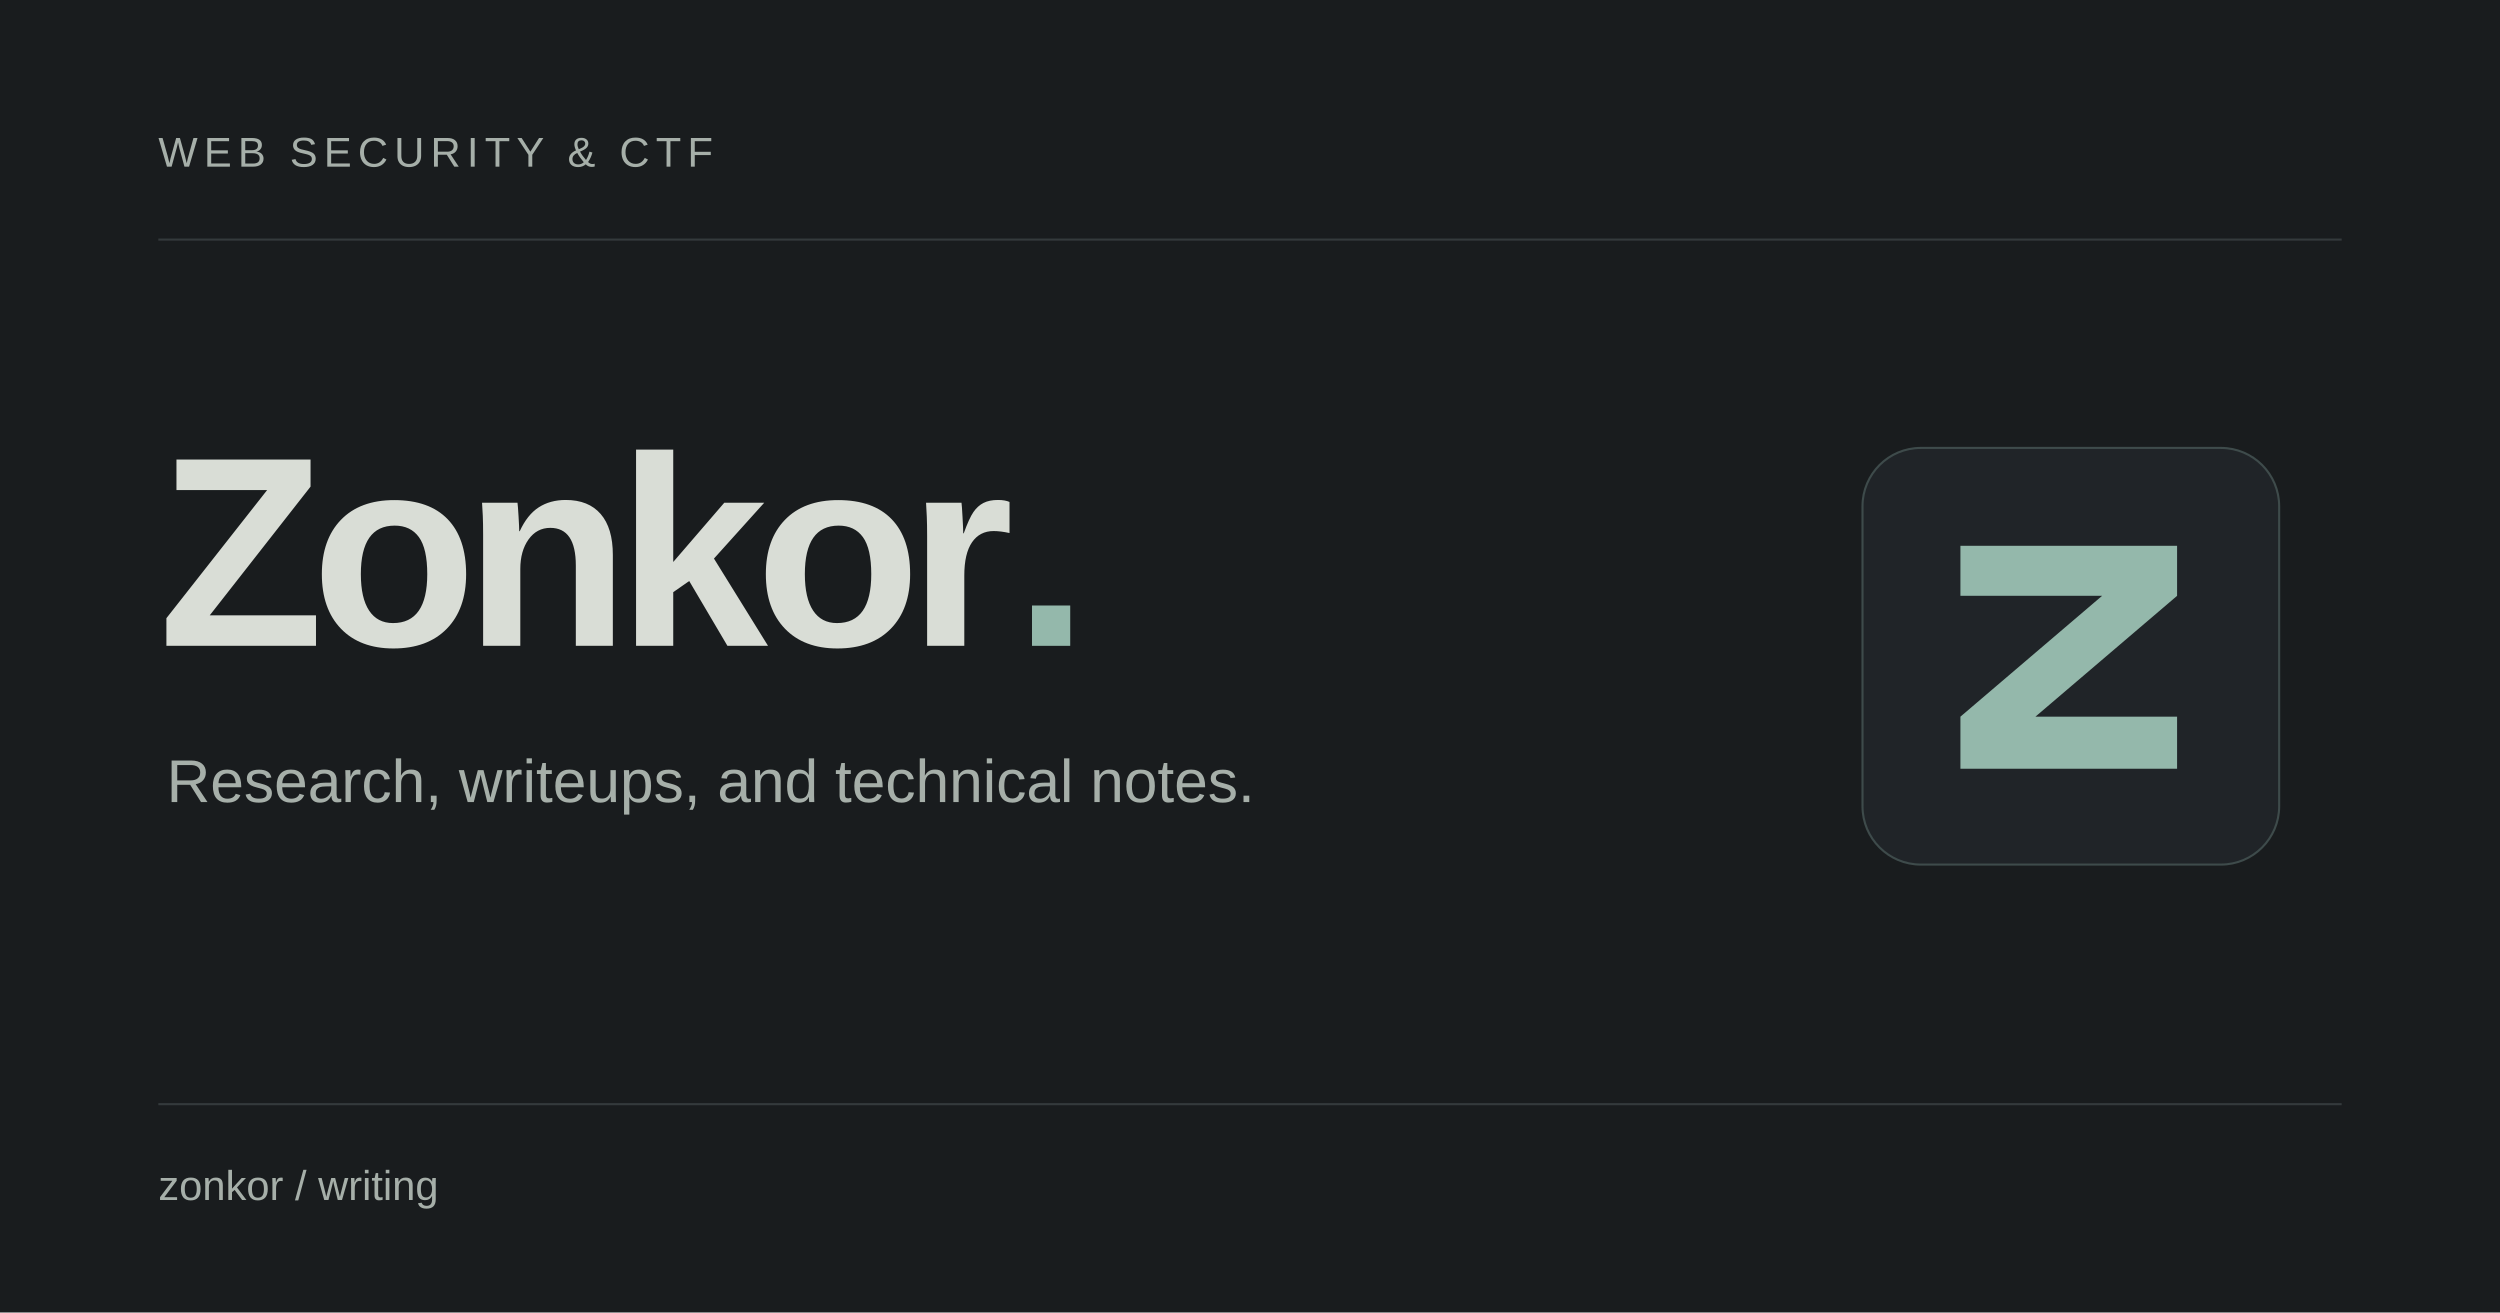
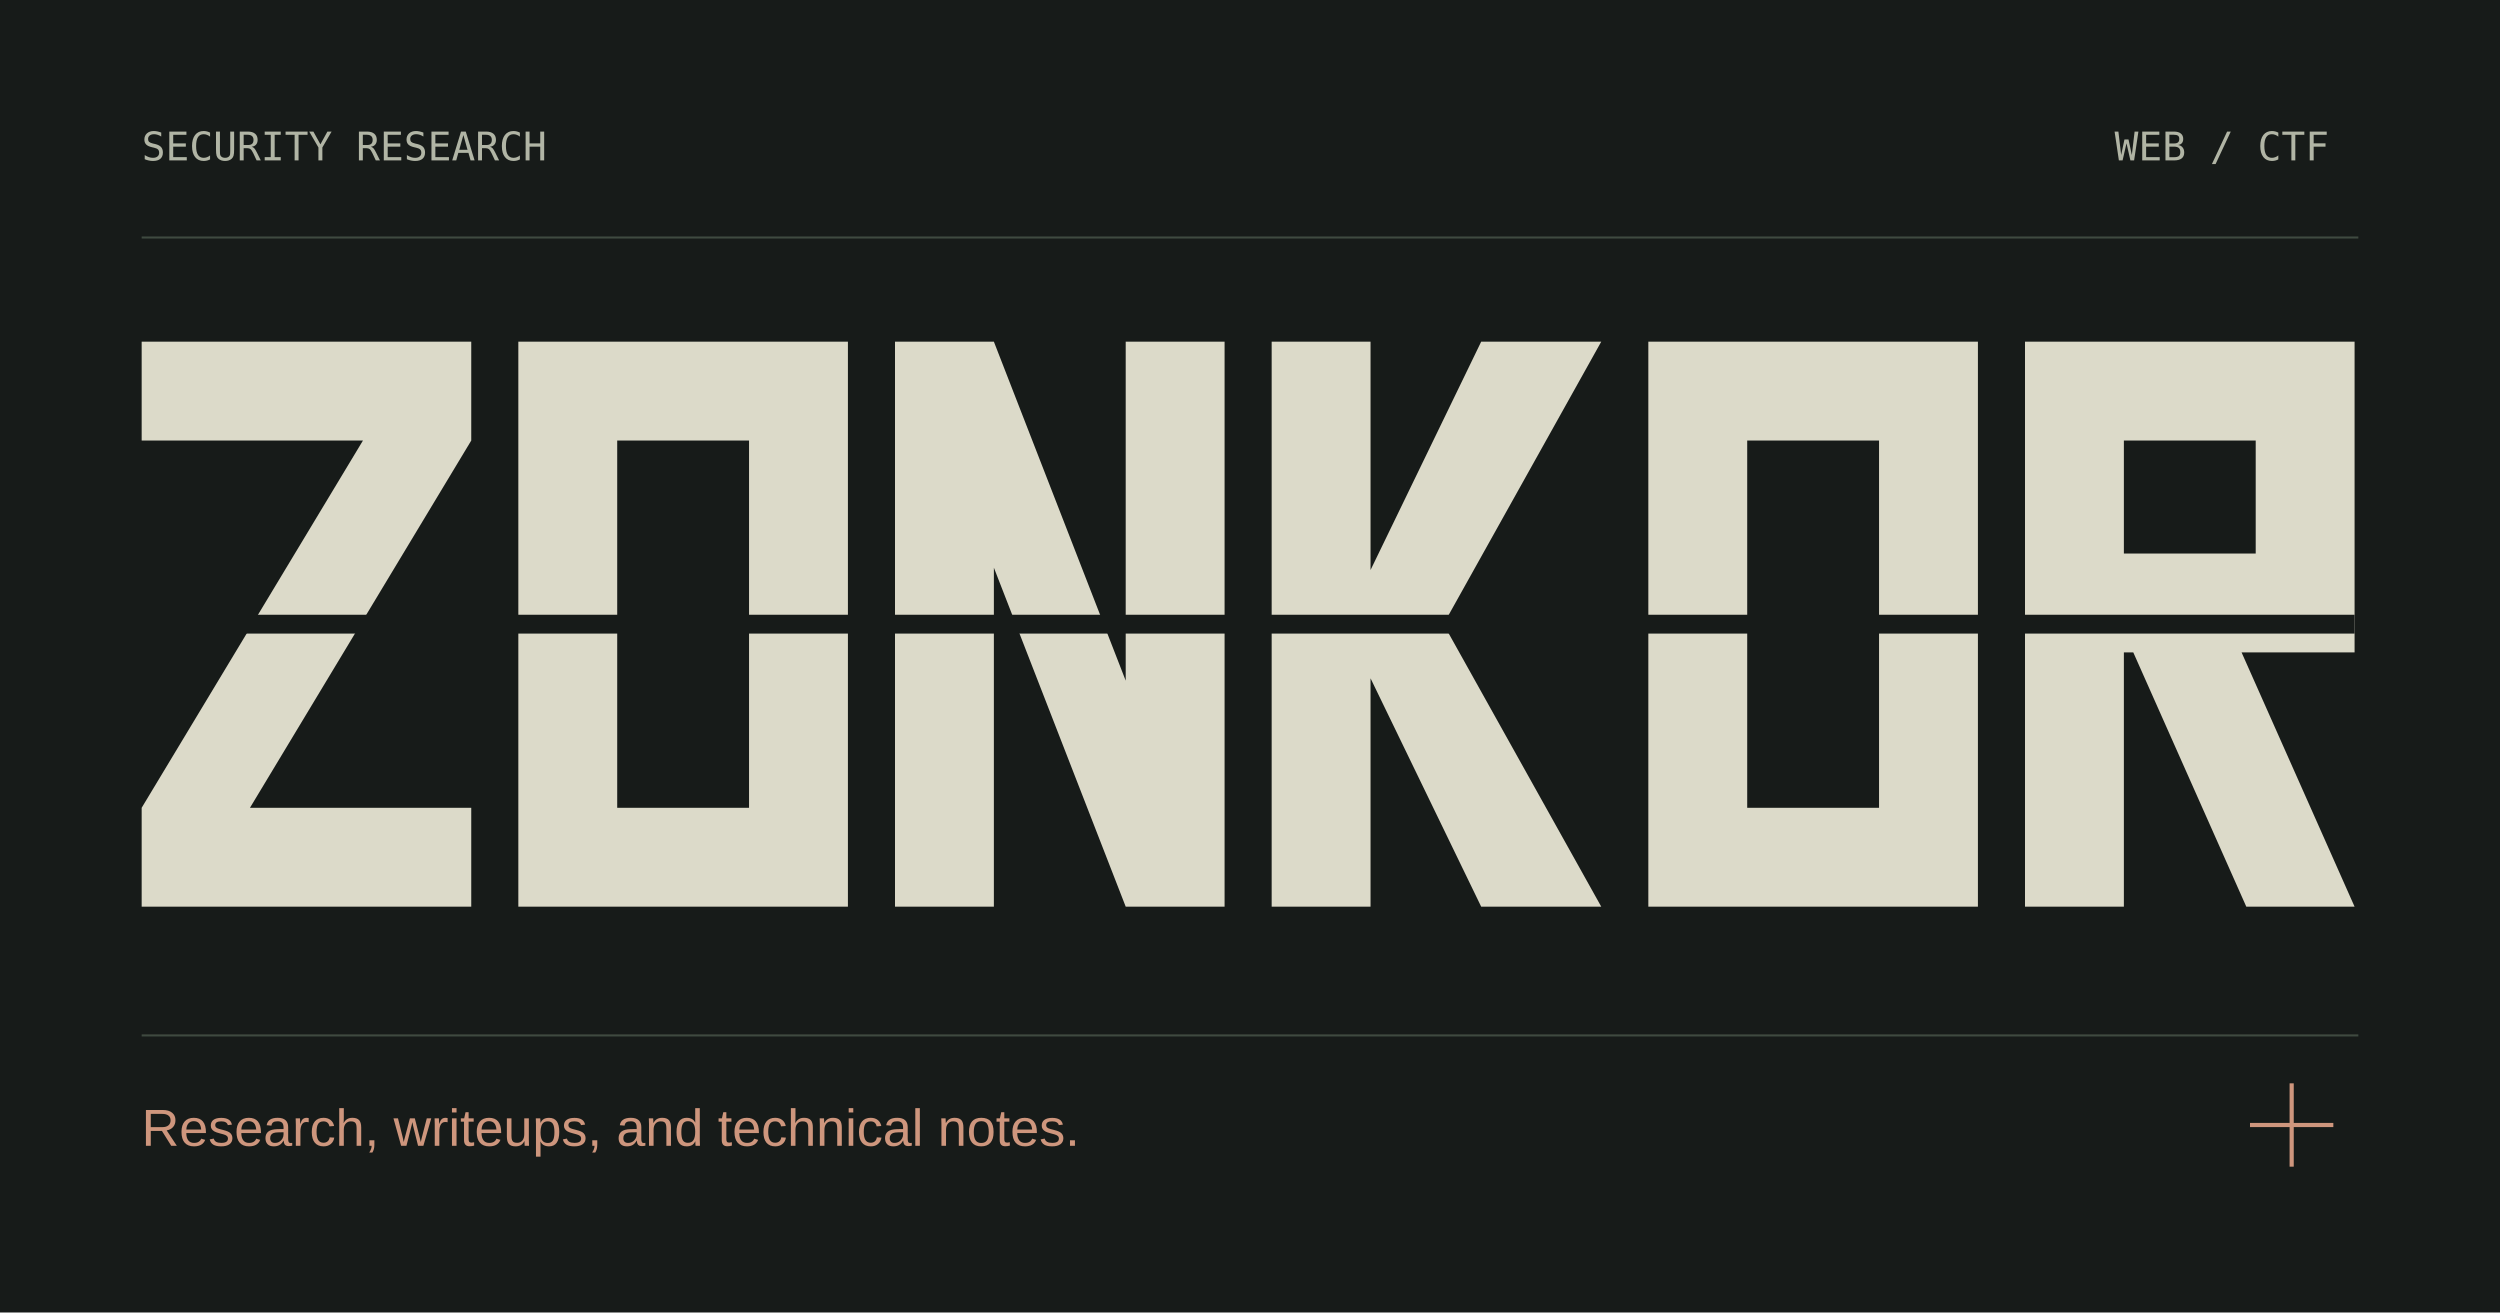
<svg xmlns="http://www.w3.org/2000/svg" width="1200" height="630" viewBox="0 0 1200 630">
-   <rect width="1200" height="630" fill="#191c1e" />
-   <path d="M76 115h1048M76 530h1048" stroke="#343a3c" />
-   <g font-family="Arial,sans-serif">
-     <text x="76" y="80" fill="#a6afa9" font-size="20" letter-spacing="3">WEB SECURITY &amp; CTF</text>
-     <text x="76" y="310" fill="#d9ddd6" font-size="130" font-weight="700" letter-spacing="-6">Zonkor<tspan fill="#94b8ab">.</tspan>
-     </text>
-     <text x="80" y="385" fill="#a6afa9" font-size="29">Research, writeups, and technical notes.</text>
-     <text x="76" y="576" fill="#a6afa9" font-size="20">zonkor / writing</text>
+   <rect width="1200" height="630" fill="#171b19" />
+   <path d="M68 114H1132M68 497H1132" stroke="#3f4a40" />
+   <g font-family="monospace" font-size="19" fill="#b1b5a5">
+     <text x="68" y="77">SECURITY RESEARCH</text>
+     <text x="1015" y="77">WEB / CTF</text>
  </g>
-   <rect x="894" y="215" width="200" height="200" rx="28" fill="#202428" stroke="#3e4b4b" />
-   <path d="M941 262h104v24l-68 58h68v25H941v-25l68-58h-68Z" fill="#94b8ab" />
+   <g transform="translate(68 164) scale(1.13)">
+     <path d="M0 0H140V42L46 198H140V240H0V198L94 42H0Z M160 0H300V240H160Z M202 42V198H258V42Z M320 240V0H362L418 144V0H460V240H418L362 96V240Z M480 0H522V97L569 0H620L553 120L620 240H569L522 143V240H480Z M640 0H780V240H640Z M682 42V198H738V42Z M800 240V0H940V132H892L940 240H894L846 132H842V240Z M842 42V90H898V42Z" fill="#dcdac9" fill-rule="evenodd" />
+     <path d="M0 116H940V124H0Z" fill="#171b19" />
+   </g>
+   <text x="68" y="550" font-family="Arial,sans-serif" font-size="25" fill="#ce967d">Research, writeups, and technical notes.</text>
+   <path d="M1080 540H1120M1100 520V560" stroke="#ce967d" stroke-width="2" />
</svg>
